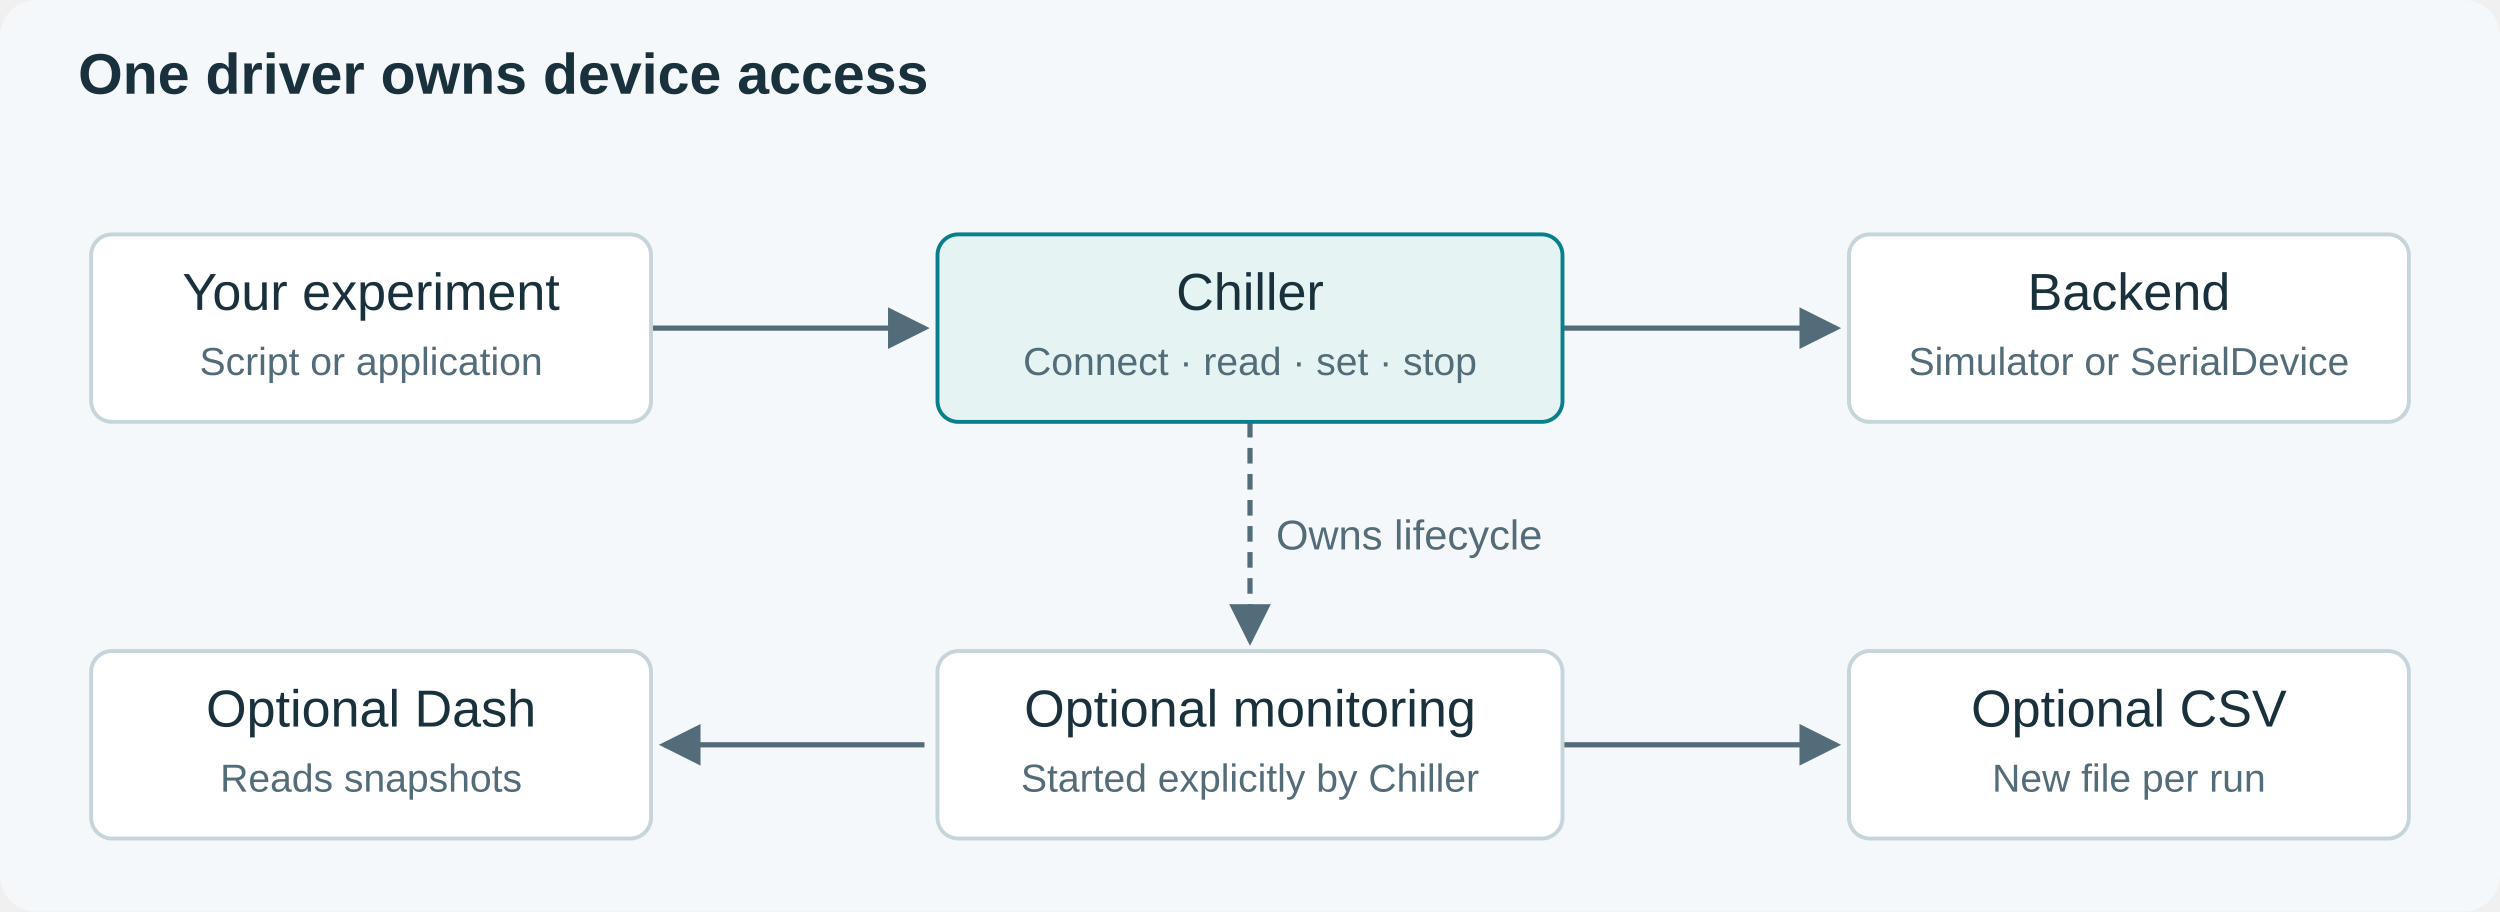
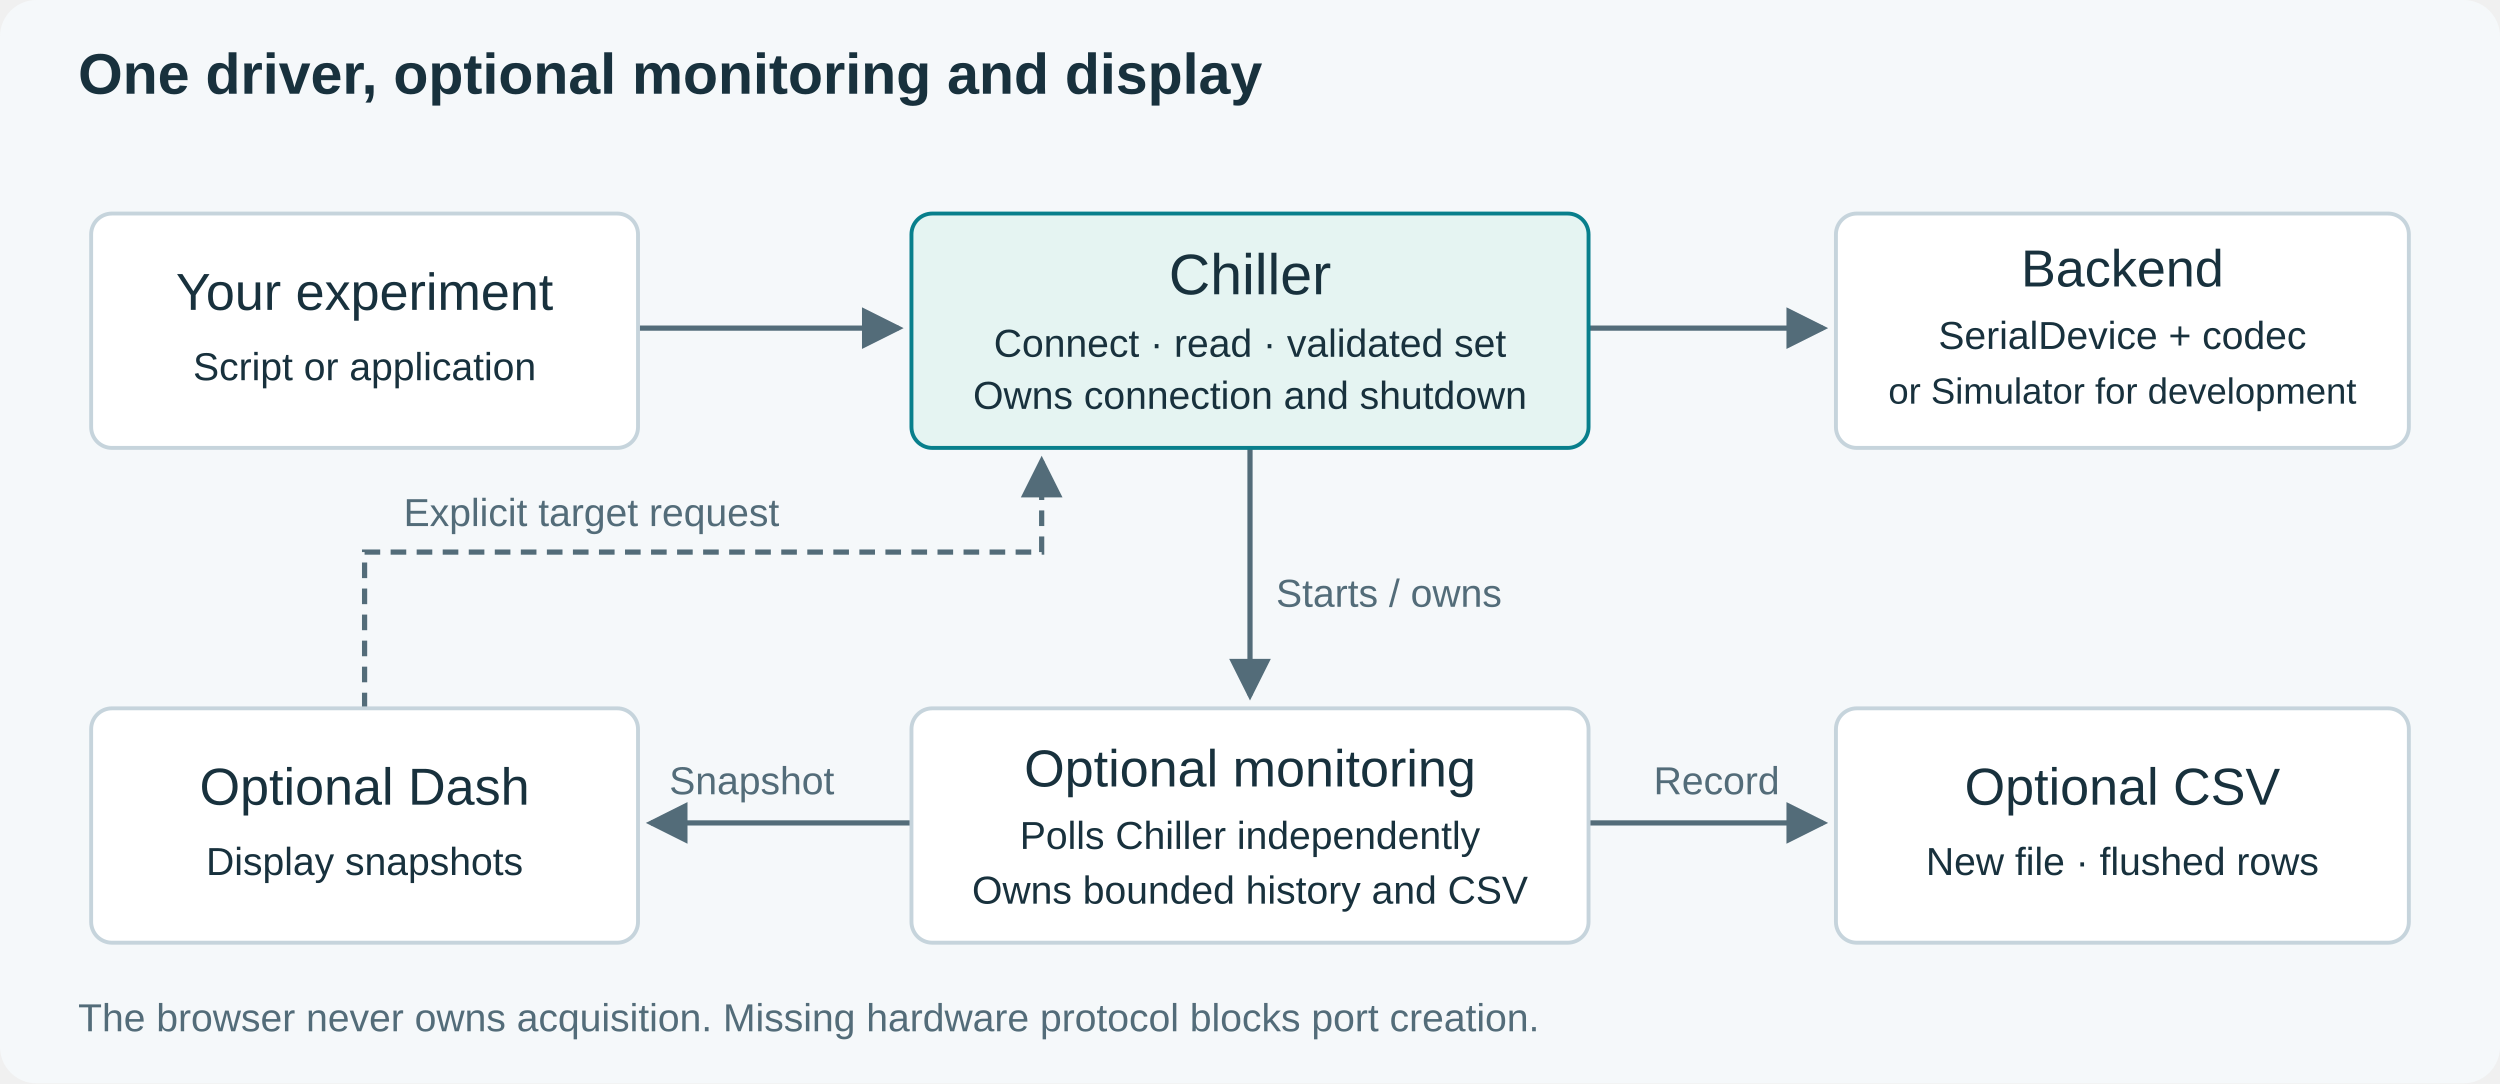
- <svg xmlns="http://www.w3.org/2000/svg" width="960" height="350" viewBox="0 0 960 350" role="img" aria-labelledby="title desc">
+ <svg xmlns="http://www.w3.org/2000/svg" width="960" height="416" viewBox="0 0 960 416" role="img" aria-labelledby="title desc">
  <defs>
    <marker id="arrow" markerWidth="8" markerHeight="8" refX="7" refY="4" orient="auto">
      <path d="M0 0 L8 4 L0 8Z" fill="#536c79" />
    </marker>
  </defs>
-   <rect width="960" height="350" rx="14" fill="#f5f8fa" />
+   <rect width="960" height="416" rx="14" fill="#f5f8fa" />
  <g font-family="Segoe UI,Arial,sans-serif" fill="#18313d">
-     <text x="30" y="36" font-size="22" font-weight="600">One driver owns device access</text>
-     <path d="M250 126H355" fill="none" stroke="#536c79" stroke-width="2" marker-end="url(#arrow)" />
-     <path d="M600 126H705" fill="none" stroke="#536c79" stroke-width="2" marker-end="url(#arrow)" />
-     <path d="M480 162V246" fill="none" stroke="#536c79" stroke-width="2" marker-end="url(#arrow)" stroke-dasharray="6 4" />
-     <path d="M355 286H255" fill="none" stroke="#536c79" stroke-width="2" marker-end="url(#arrow)" />
-     <path d="M600 286H705" fill="none" stroke="#536c79" stroke-width="2" marker-end="url(#arrow)" />
-     <rect x="35" y="90" width="215" height="72" rx="8" fill="#fff" stroke="#c6d4dc" stroke-width="1.5" />
-     <text x="142.5" y="119" text-anchor="middle" font-size="20">Your experiment</text>
-     <text x="142.5" y="144" text-anchor="middle" font-size="15" fill="#536c79">Script or application</text>
-     <rect x="360" y="90" width="240" height="72" rx="8" fill="#e5f4f2" stroke="#087f8c" stroke-width="1.5" />
-     <text x="480" y="119" text-anchor="middle" font-size="20">Chiller</text>
-     <text x="480" y="144" text-anchor="middle" font-size="15" fill="#536c79">Connect · read · set · stop</text>
-     <rect x="710" y="90" width="215" height="72" rx="8" fill="#fff" stroke="#c6d4dc" stroke-width="1.5" />
-     <text x="817.5" y="119" text-anchor="middle" font-size="20">Backend</text>
-     <text x="817.5" y="144" text-anchor="middle" font-size="15" fill="#536c79">Simulator or SerialDevice</text>
-     <rect x="360" y="250" width="240" height="72" rx="8" fill="#fff" stroke="#c6d4dc" stroke-width="1.5" />
-     <text x="480" y="279" text-anchor="middle" font-size="20">Optional monitoring</text>
-     <text x="480" y="304" text-anchor="middle" font-size="15" fill="#536c79">Started explicitly by Chiller</text>
-     <rect x="35" y="250" width="215" height="72" rx="8" fill="#fff" stroke="#c6d4dc" stroke-width="1.5" />
-     <text x="142.5" y="279" text-anchor="middle" font-size="20">Optional Dash</text>
-     <text x="142.5" y="304" text-anchor="middle" font-size="15" fill="#536c79">Reads snapshots</text>
-     <rect x="710" y="250" width="215" height="72" rx="8" fill="#fff" stroke="#c6d4dc" stroke-width="1.5" />
-     <text x="817.5" y="279" text-anchor="middle" font-size="20">Optional CSV</text>
-     <text x="817.5" y="304" text-anchor="middle" font-size="15" fill="#536c79">New file per run</text>
-     <text x="490" y="211" font-size="16" fill="#536c79">Owns lifecycle</text>
+     <text x="30" y="36" font-size="22" font-weight="600">One driver, optional monitoring and display</text>
+     <g fill="none" stroke="#536c79" stroke-width="2" marker-end="url(#arrow)">
+       <path d="M245 126H345" />
+       <path d="M610 126H700" />
+       <path d="M480 172V267" />
+       <path d="M350 316H250" />
+       <path d="M610 316H700" />
+       <path d="M140 272V212H400V177" stroke-dasharray="6 4" />
+     </g>
+     <g fill="#fff" stroke="#c6d4dc" stroke-width="1.5">
+       <rect x="35" y="82" width="210" height="90" rx="8" />
+       <rect x="350" y="82" width="260" height="90" rx="8" fill="#e5f4f2" stroke="#087f8c" />
+       <rect x="705" y="82" width="220" height="90" rx="8" />
+       <rect x="35" y="272" width="210" height="90" rx="8" />
+       <rect x="350" y="272" width="260" height="90" rx="8" />
+       <rect x="705" y="272" width="220" height="90" rx="8" />
+     </g>
+     <g text-anchor="middle">
+       <text x="140" y="119" font-size="20">Your experiment</text>
+       <text x="140" y="146" font-size="15">Script or application</text>
+       <text x="480" y="113" font-size="22">Chiller</text>
+       <text x="480" y="137" font-size="15">Connect · read · validated set</text>
+       <text x="480" y="157" font-size="15">Owns connection and shutdown</text>
+       <text x="815" y="110" font-size="20">Backend</text>
+       <text x="815" y="134" font-size="15">SerialDevice + codec</text>
+       <text x="815" y="155" font-size="14">or Simulator for development</text>
+       <text x="140" y="309" font-size="20">Optional Dash</text>
+       <text x="140" y="336" font-size="15">Display snapshots</text>
+       <text x="480" y="302" font-size="20">Optional monitoring</text>
+       <text x="480" y="326" font-size="15">Polls Chiller independently</text>
+       <text x="480" y="347" font-size="15">Owns bounded history and CSV</text>
+       <text x="815" y="309" font-size="20">Optional CSV</text>
+       <text x="815" y="336" font-size="15">New file · flushed rows</text>
+     </g>
+     <g fill="#536c79" font-size="15">
+       <text x="490" y="233">Starts / owns</text>
+       <text x="257" y="305">Snapshot</text>
+       <text x="635" y="305">Record</text>
+       <text x="155" y="202">Explicit target request</text>
+       <text x="30" y="396">The browser never owns acquisition. Missing hardware protocol blocks port creation.</text>
+     </g>
  </g>
</svg>
